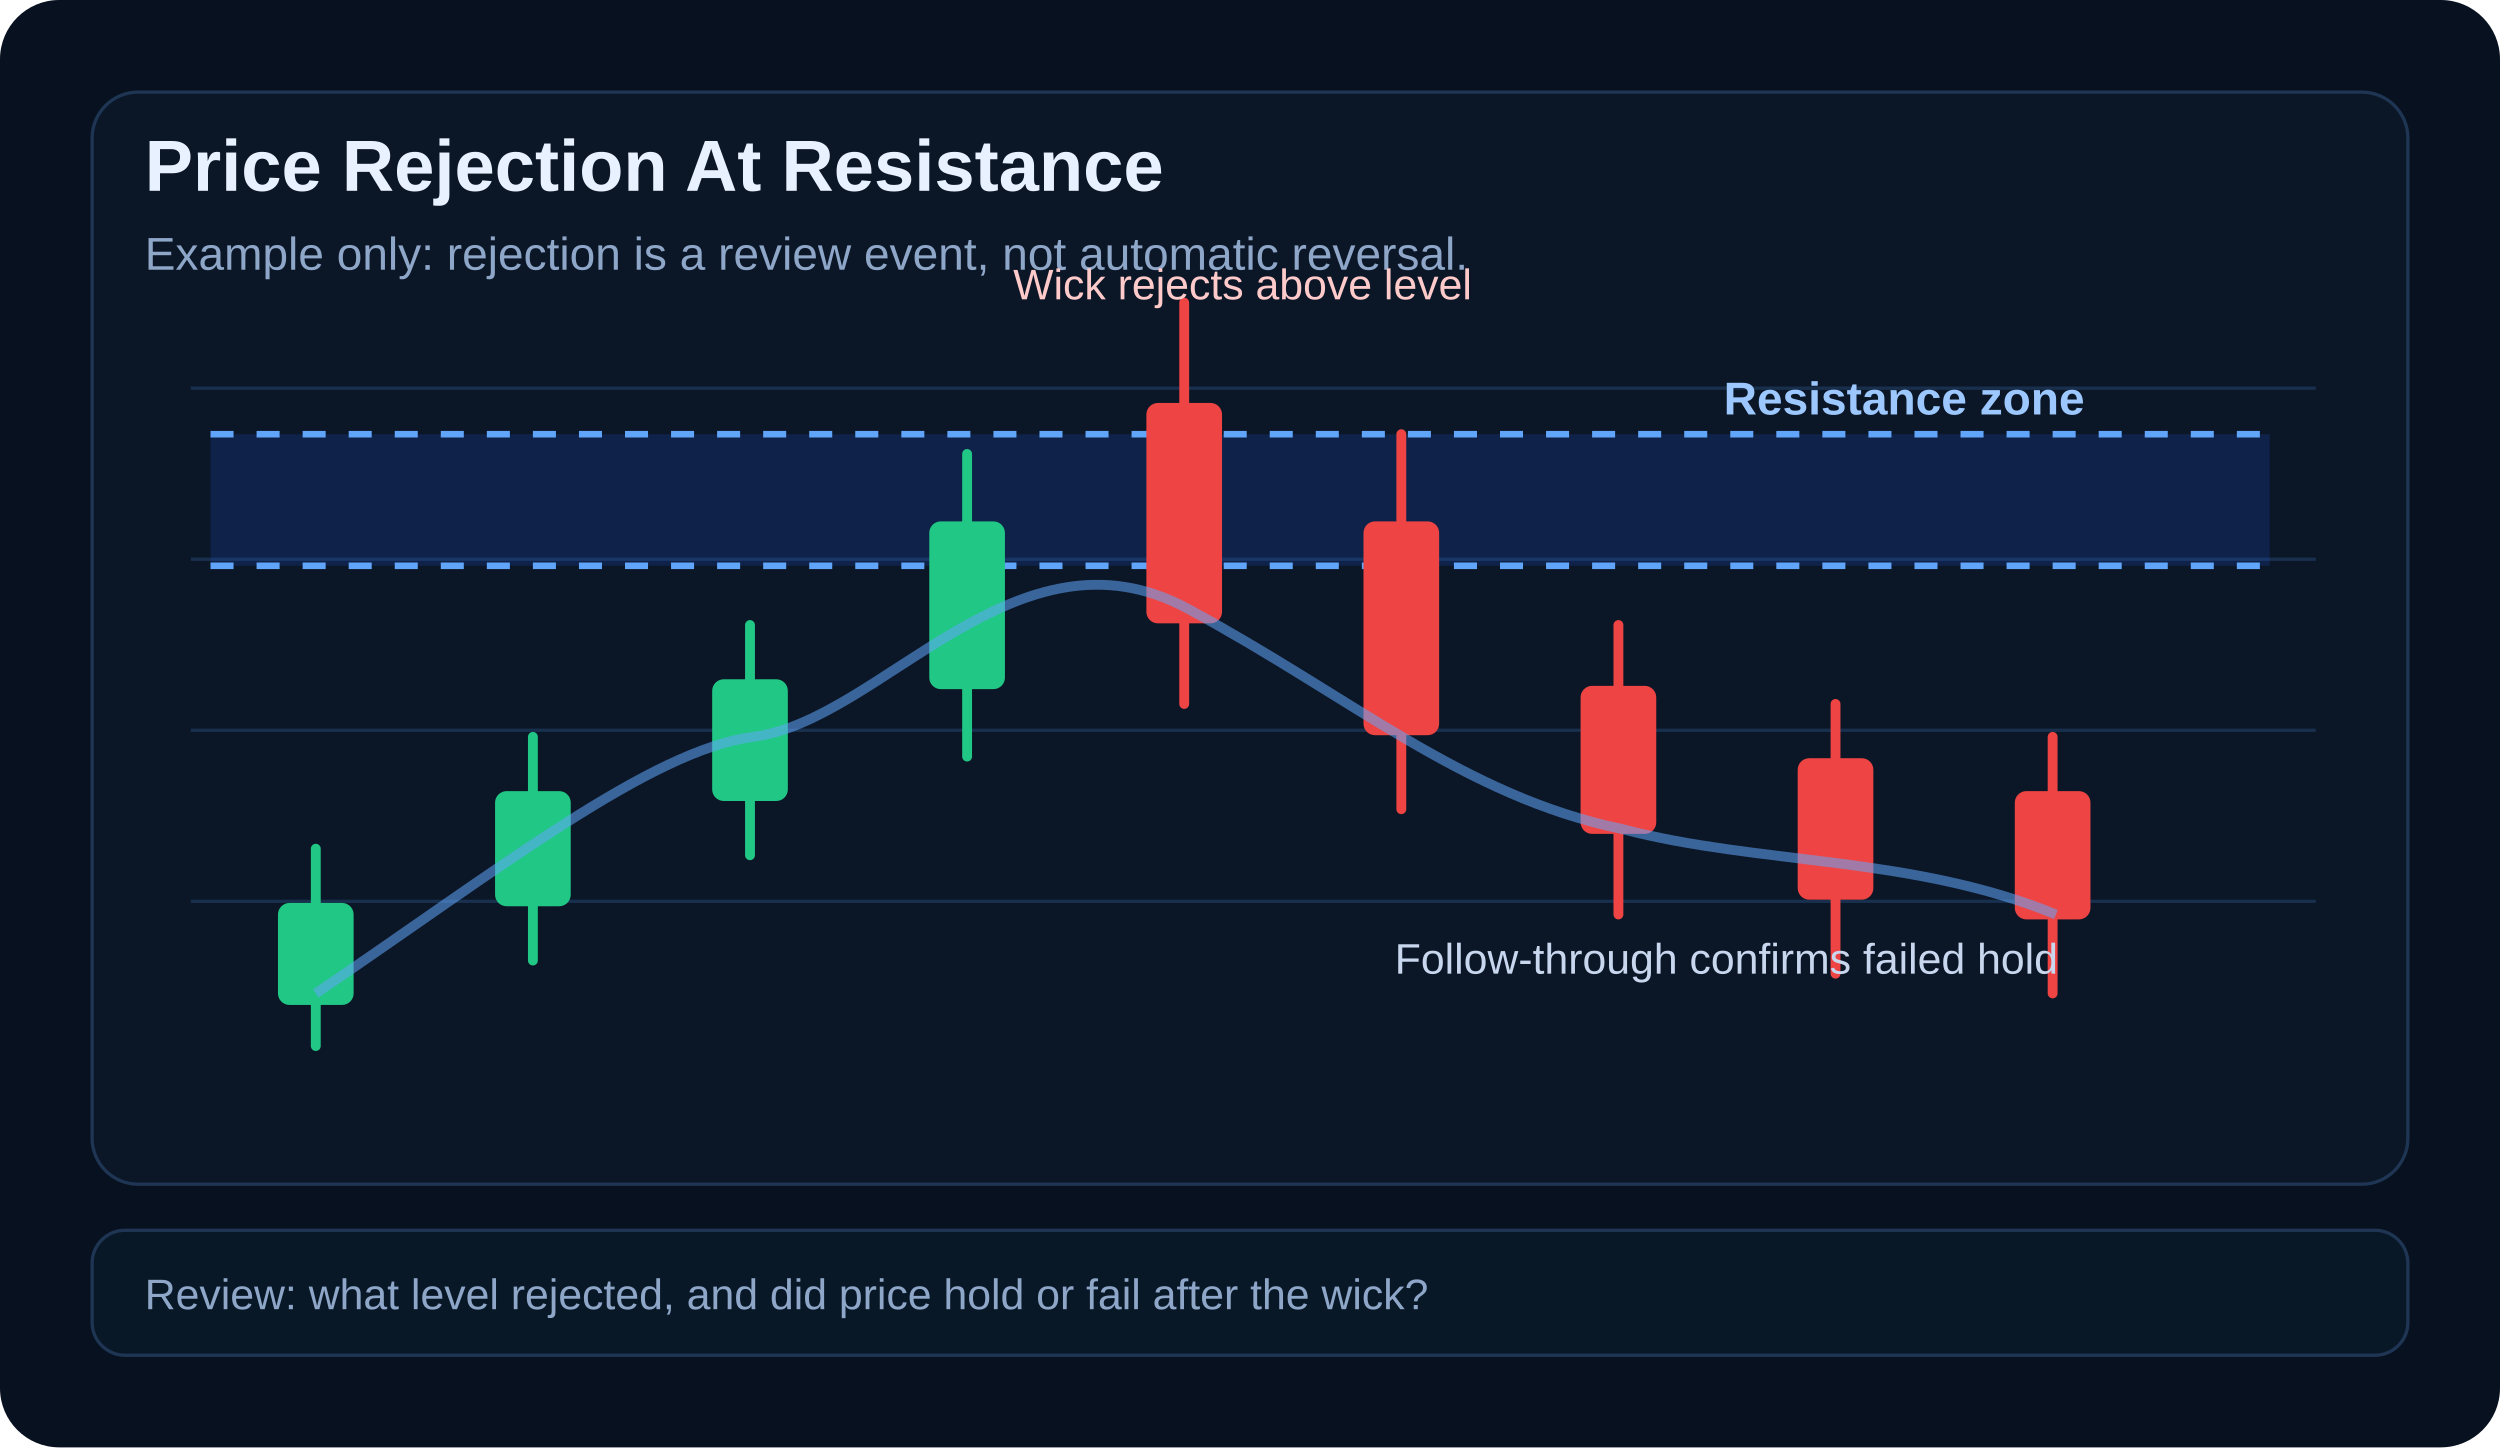
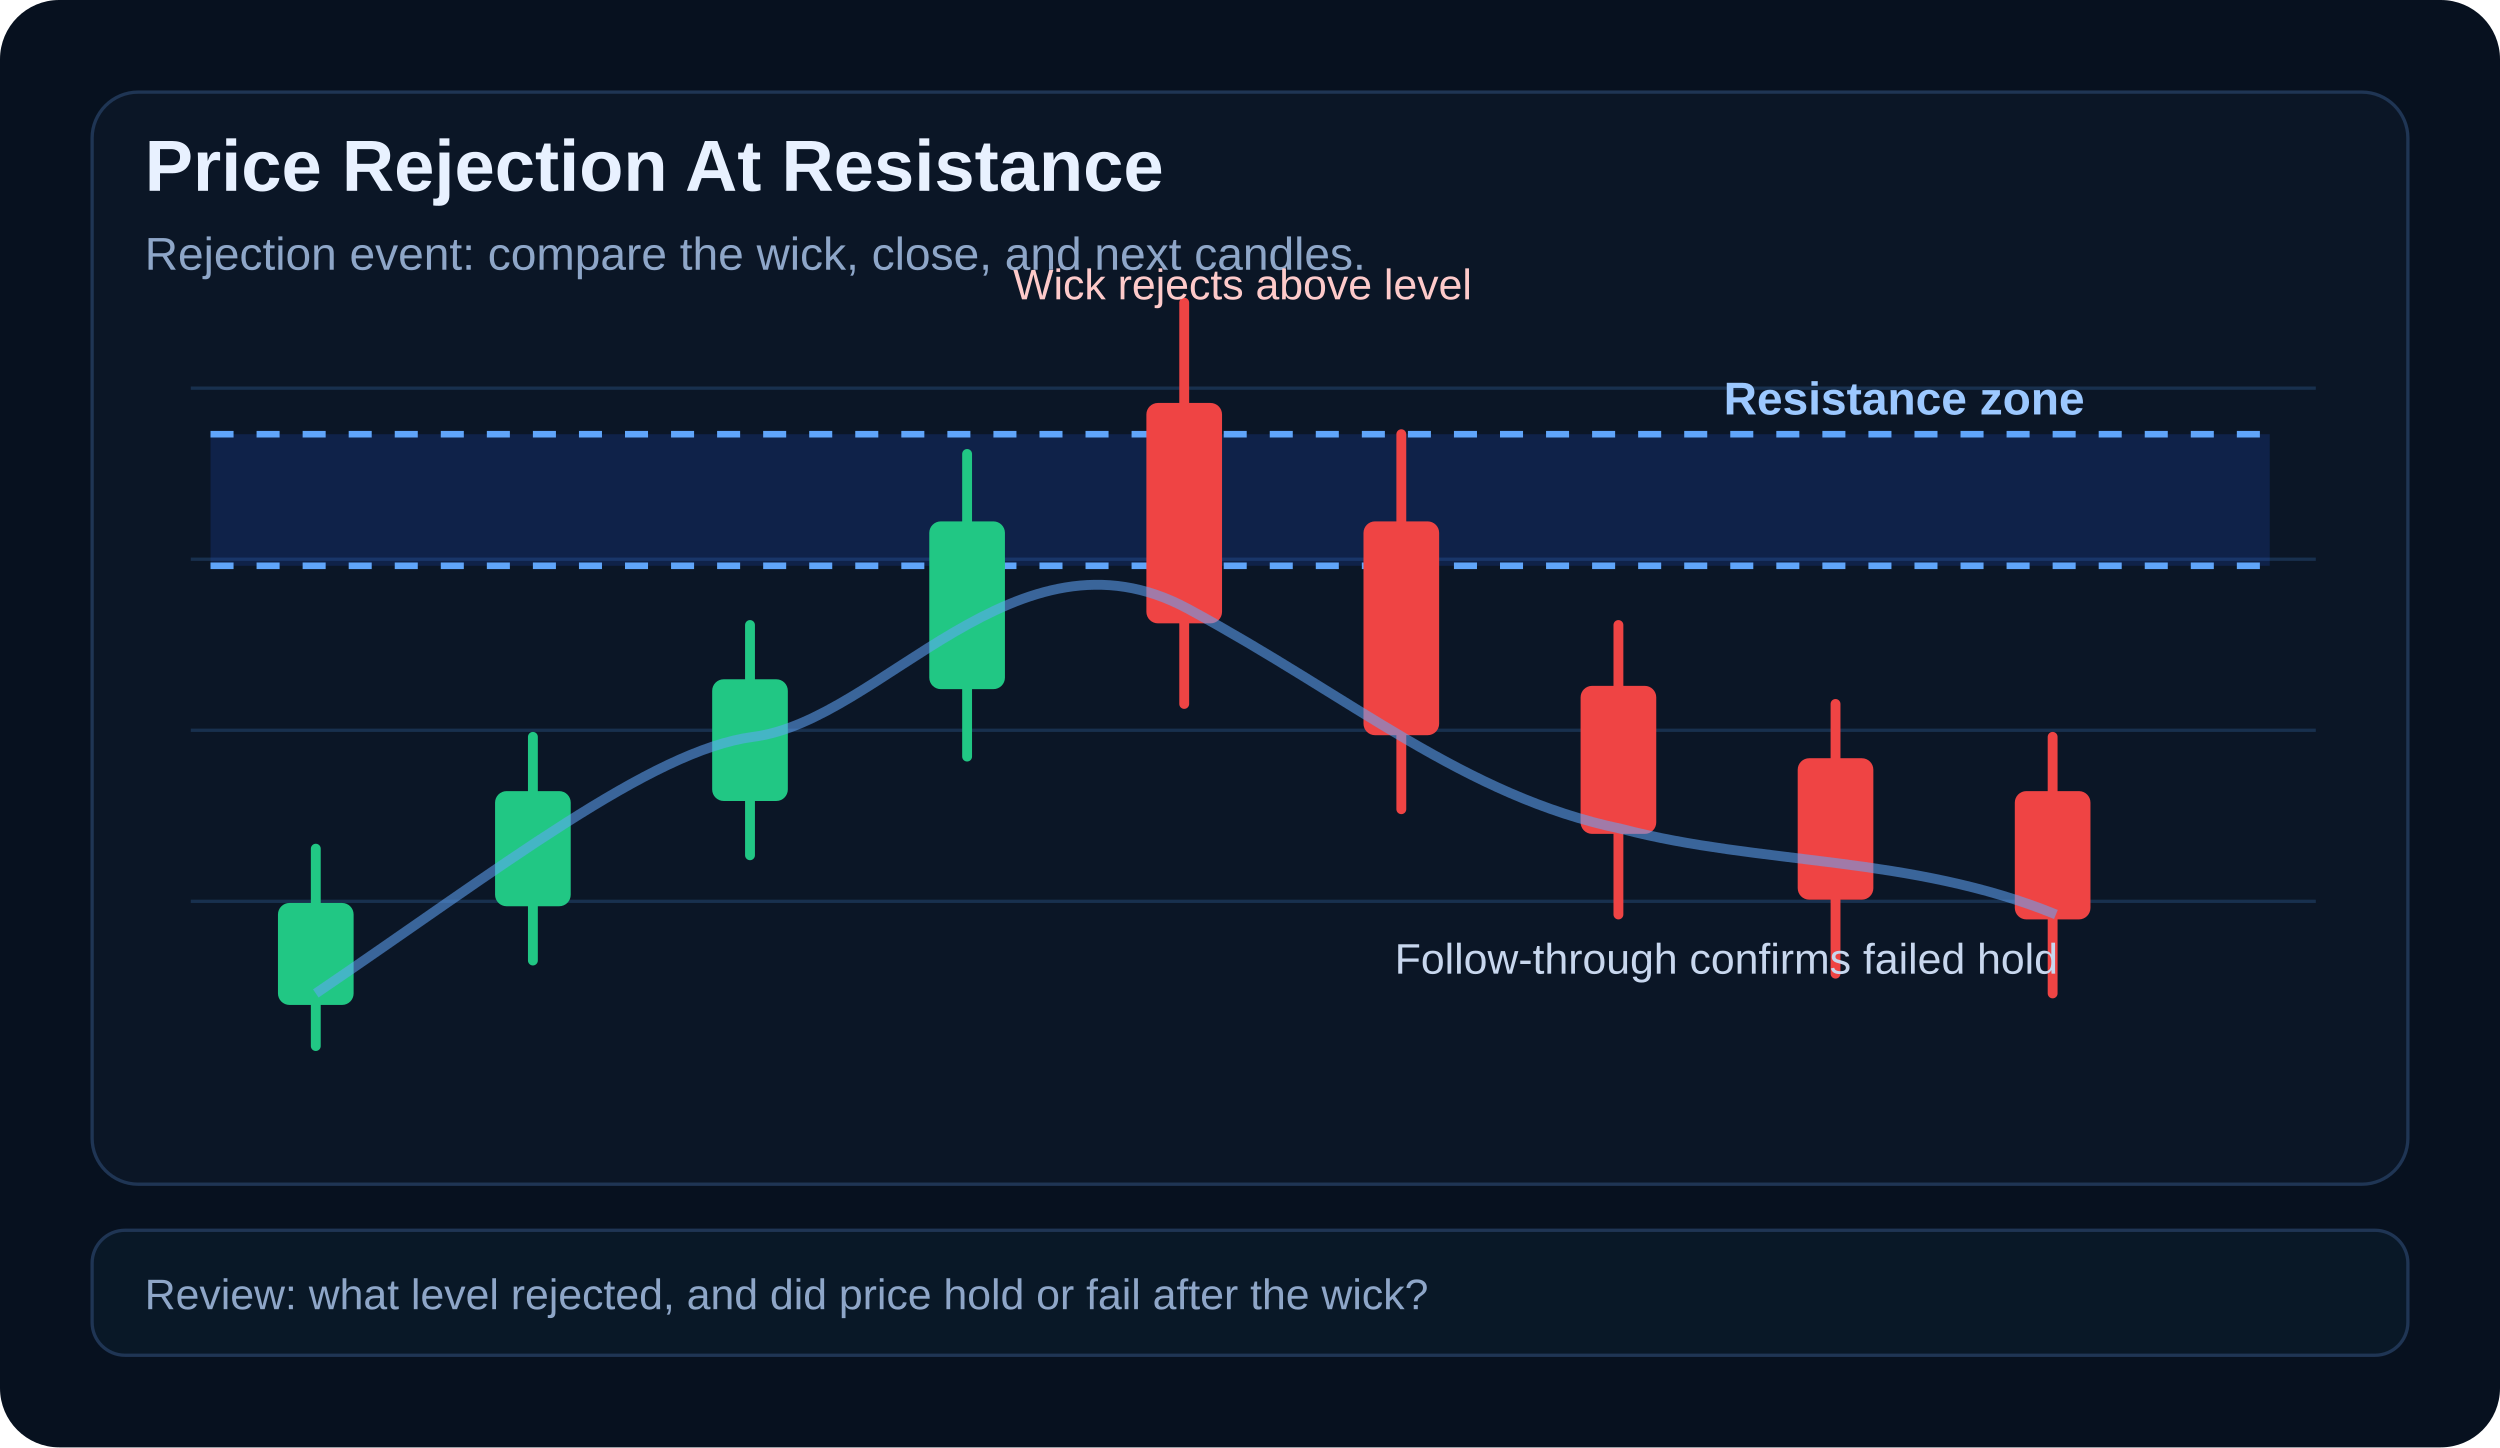
<svg xmlns="http://www.w3.org/2000/svg" viewBox="0 0 760 440" role="img" aria-labelledby="title desc">
  <rect width="760" height="440" rx="18" fill="#07111f" />
  <rect x="28" y="28" width="704" height="332" rx="14" fill="#0b1626" stroke="#1f3554" />
  <text x="44" y="58" fill="#e8f1ff" font-family="Arial, sans-serif" font-size="22" font-weight="700">Price Rejection At Resistance</text>
-   <text x="44" y="82" fill="#8ea6c8" font-family="Arial, sans-serif" font-size="14">Example only: rejection is a review event, not automatic reversal.</text>
+   <text x="44" y="82" fill="#8ea6c8" font-family="Arial, sans-serif" font-size="14">Rejection event: compare the wick, close, and next candles.</text>
  <g stroke="#18304e" stroke-width="1">
    <line x1="58" y1="118" x2="704" y2="118" />
    <line x1="58" y1="170" x2="704" y2="170" />
    <line x1="58" y1="222" x2="704" y2="222" />
    <line x1="58" y1="274" x2="704" y2="274" />
  </g>
  <rect x="64" y="132" width="626" height="40" fill="#1d4ed8" opacity=".2" />
  <line x1="64" y1="132" x2="690" y2="132" stroke="#60a5fa" stroke-width="2" stroke-dasharray="7 7" />
  <line x1="64" y1="172" x2="690" y2="172" stroke="#60a5fa" stroke-width="2" stroke-dasharray="7 7" />
  <text x="524" y="126" fill="#9cc8ff" font-family="Arial, sans-serif" font-size="14" font-weight="700">Resistance zone</text>
  <g stroke-linecap="round" stroke-width="3">
    <g stroke="#21c784" fill="#21c784">
      <line x1="96" y1="258" x2="96" y2="318" />
      <rect x="86" y="276" width="20" height="28" rx="2" />
      <line x1="162" y1="224" x2="162" y2="292" />
      <rect x="152" y="242" width="20" height="32" rx="2" />
      <line x1="228" y1="190" x2="228" y2="260" />
      <rect x="218" y="208" width="20" height="34" rx="2" />
      <line x1="294" y1="138" x2="294" y2="230" />
      <rect x="284" y="160" width="20" height="48" rx="2" />
    </g>
    <g stroke="#ef4444" fill="#ef4444">
      <line x1="360" y1="92" x2="360" y2="214" />
      <rect x="350" y="124" width="20" height="64" rx="2" />
      <line x1="426" y1="132" x2="426" y2="246" />
      <rect x="416" y="160" width="20" height="62" rx="2" />
      <line x1="492" y1="190" x2="492" y2="278" />
      <rect x="482" y="210" width="20" height="42" rx="2" />
      <line x1="558" y1="214" x2="558" y2="296" />
      <rect x="548" y="232" width="20" height="40" rx="2" />
      <line x1="624" y1="224" x2="624" y2="302" />
      <rect x="614" y="242" width="20" height="36" rx="2" />
    </g>
  </g>
  <path d="M96 302 C152 264 198 228 229 224 C268 219 309 157 361 185 C411 212 445 242 493 252 C535 263 581 260 625 278" fill="none" stroke="#60a5fa" stroke-width="3" opacity=".55" />
  <text x="308" y="91" fill="#fecaca" font-family="Arial, sans-serif" font-size="13">Wick rejects above level</text>
  <text x="424" y="296" fill="#c8d7ee" font-family="Arial, sans-serif" font-size="13">Follow-through confirms failed hold</text>
  <rect x="28" y="374" width="704" height="38" rx="10" fill="#091827" stroke="#1f3554" />
  <text x="44" y="398" fill="#8ea6c8" font-family="Arial, sans-serif" font-size="13">Review: what level rejected, and did price hold or fail after the wick?</text>
</svg>
